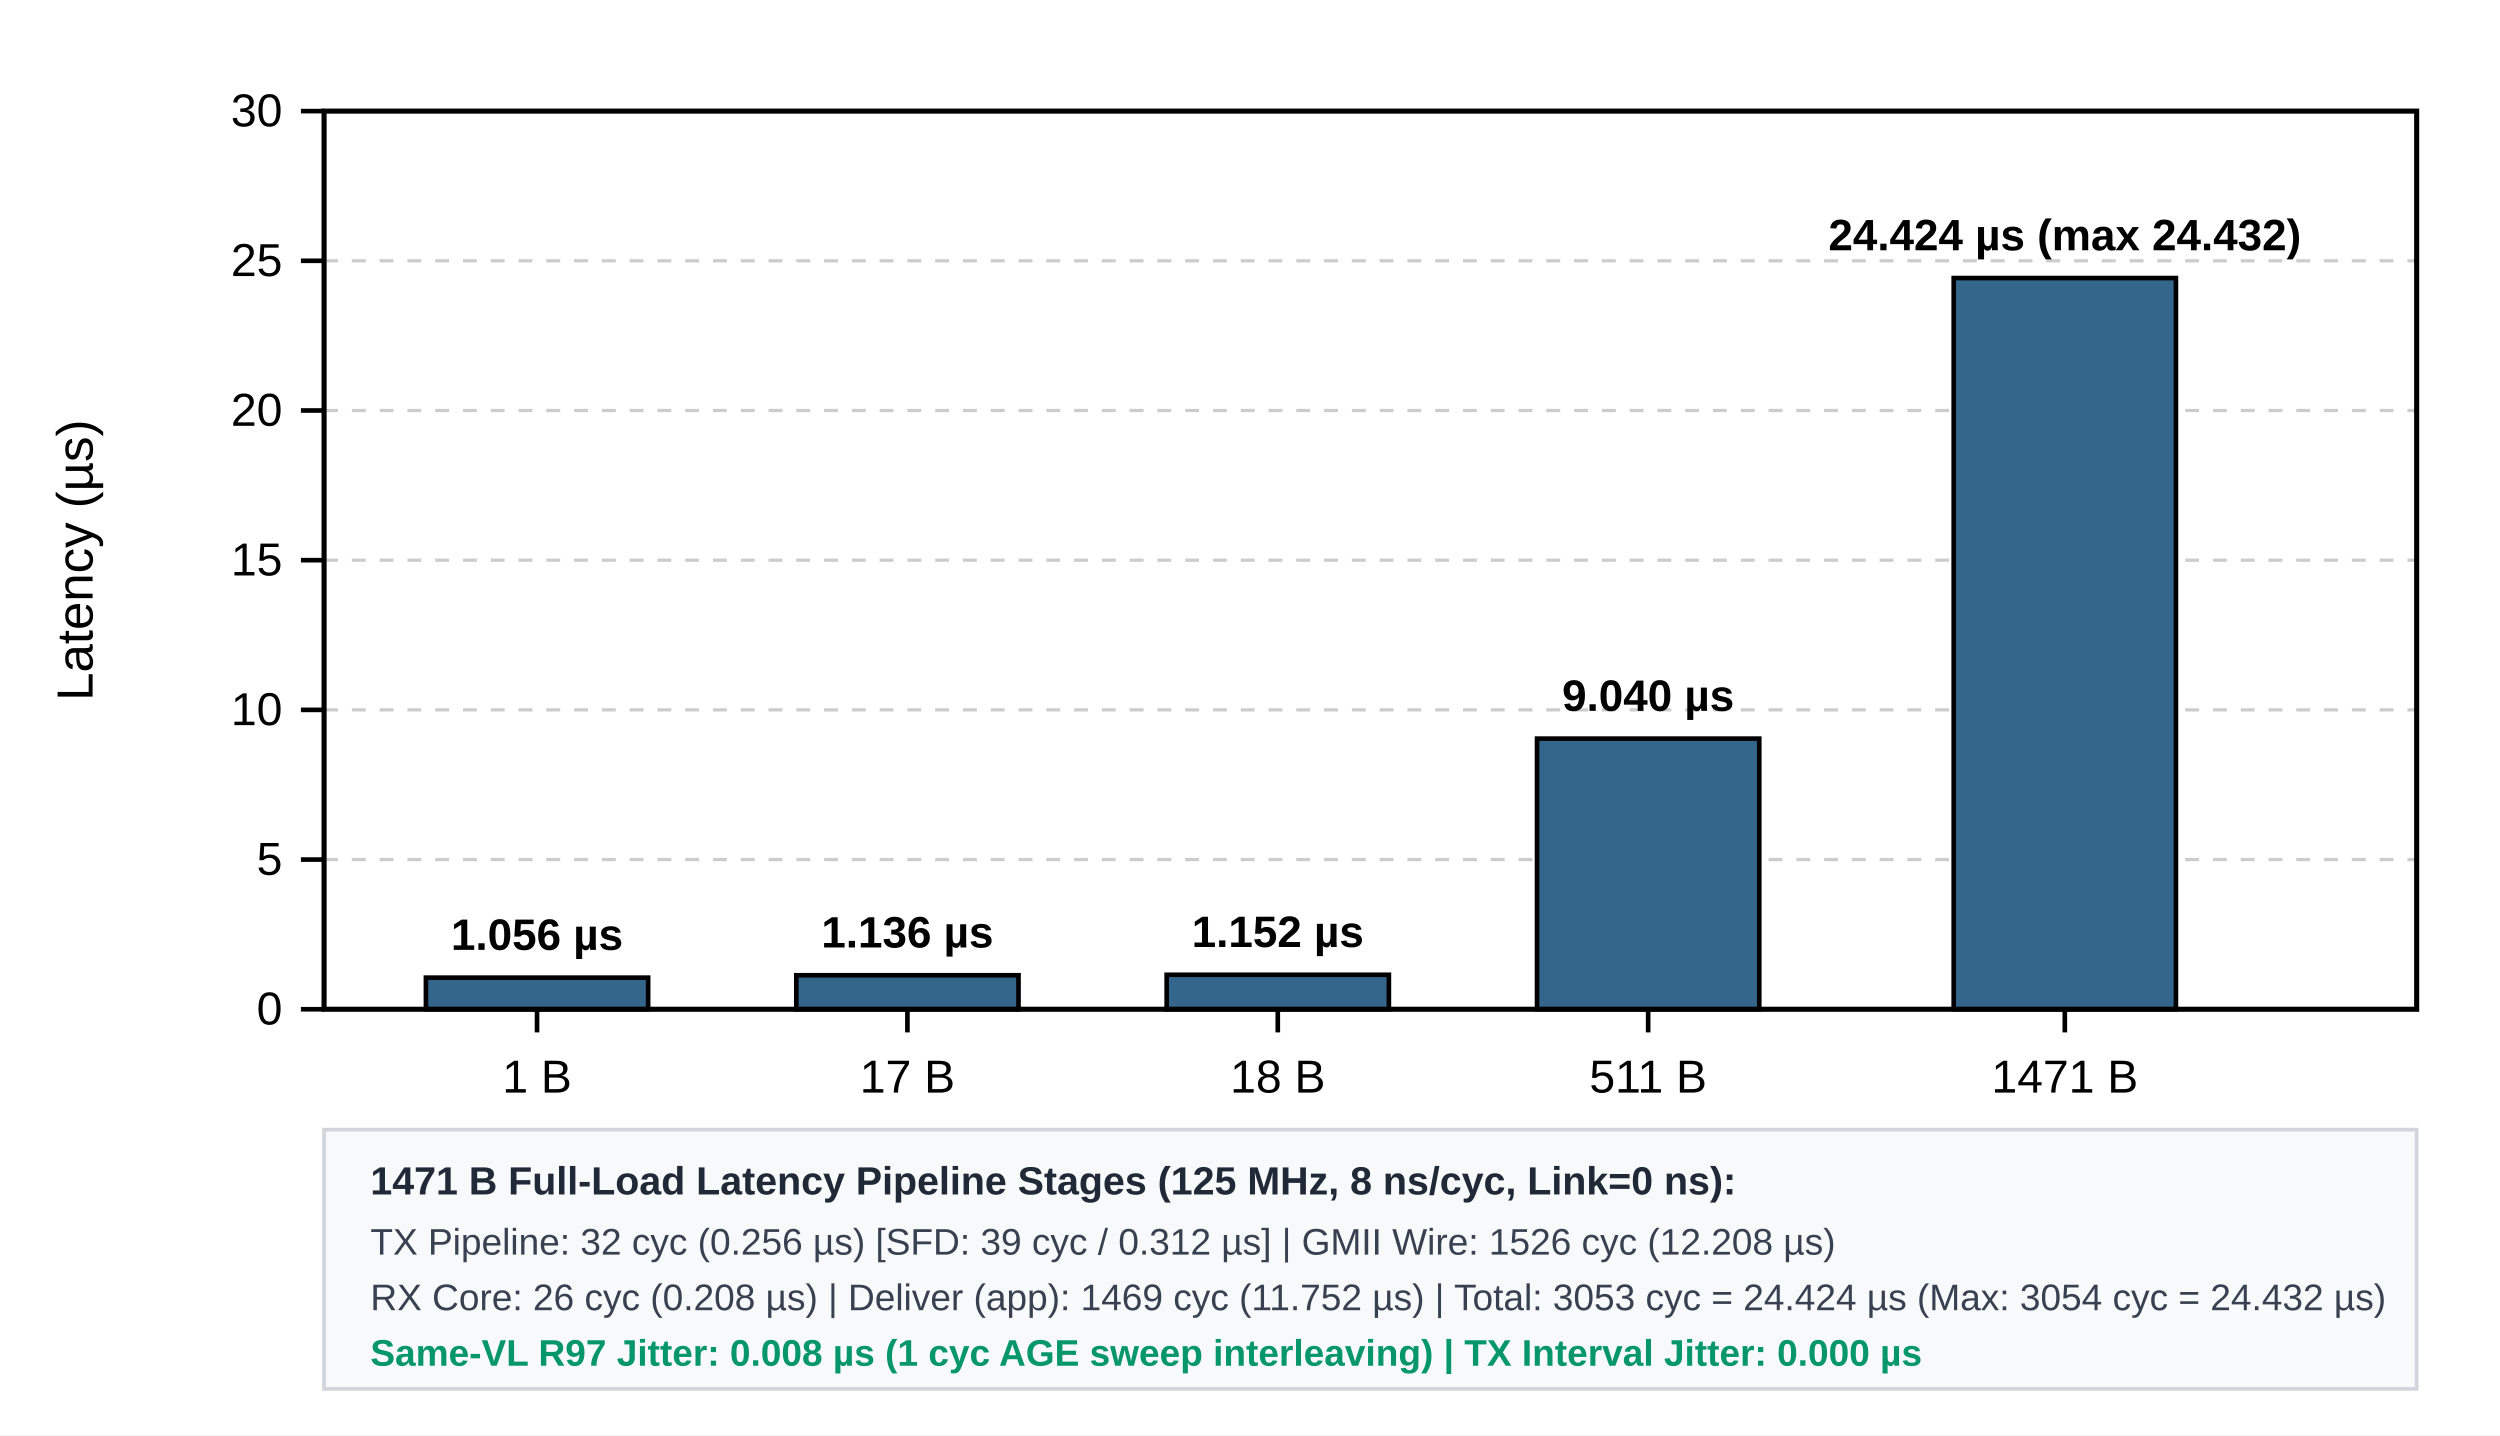
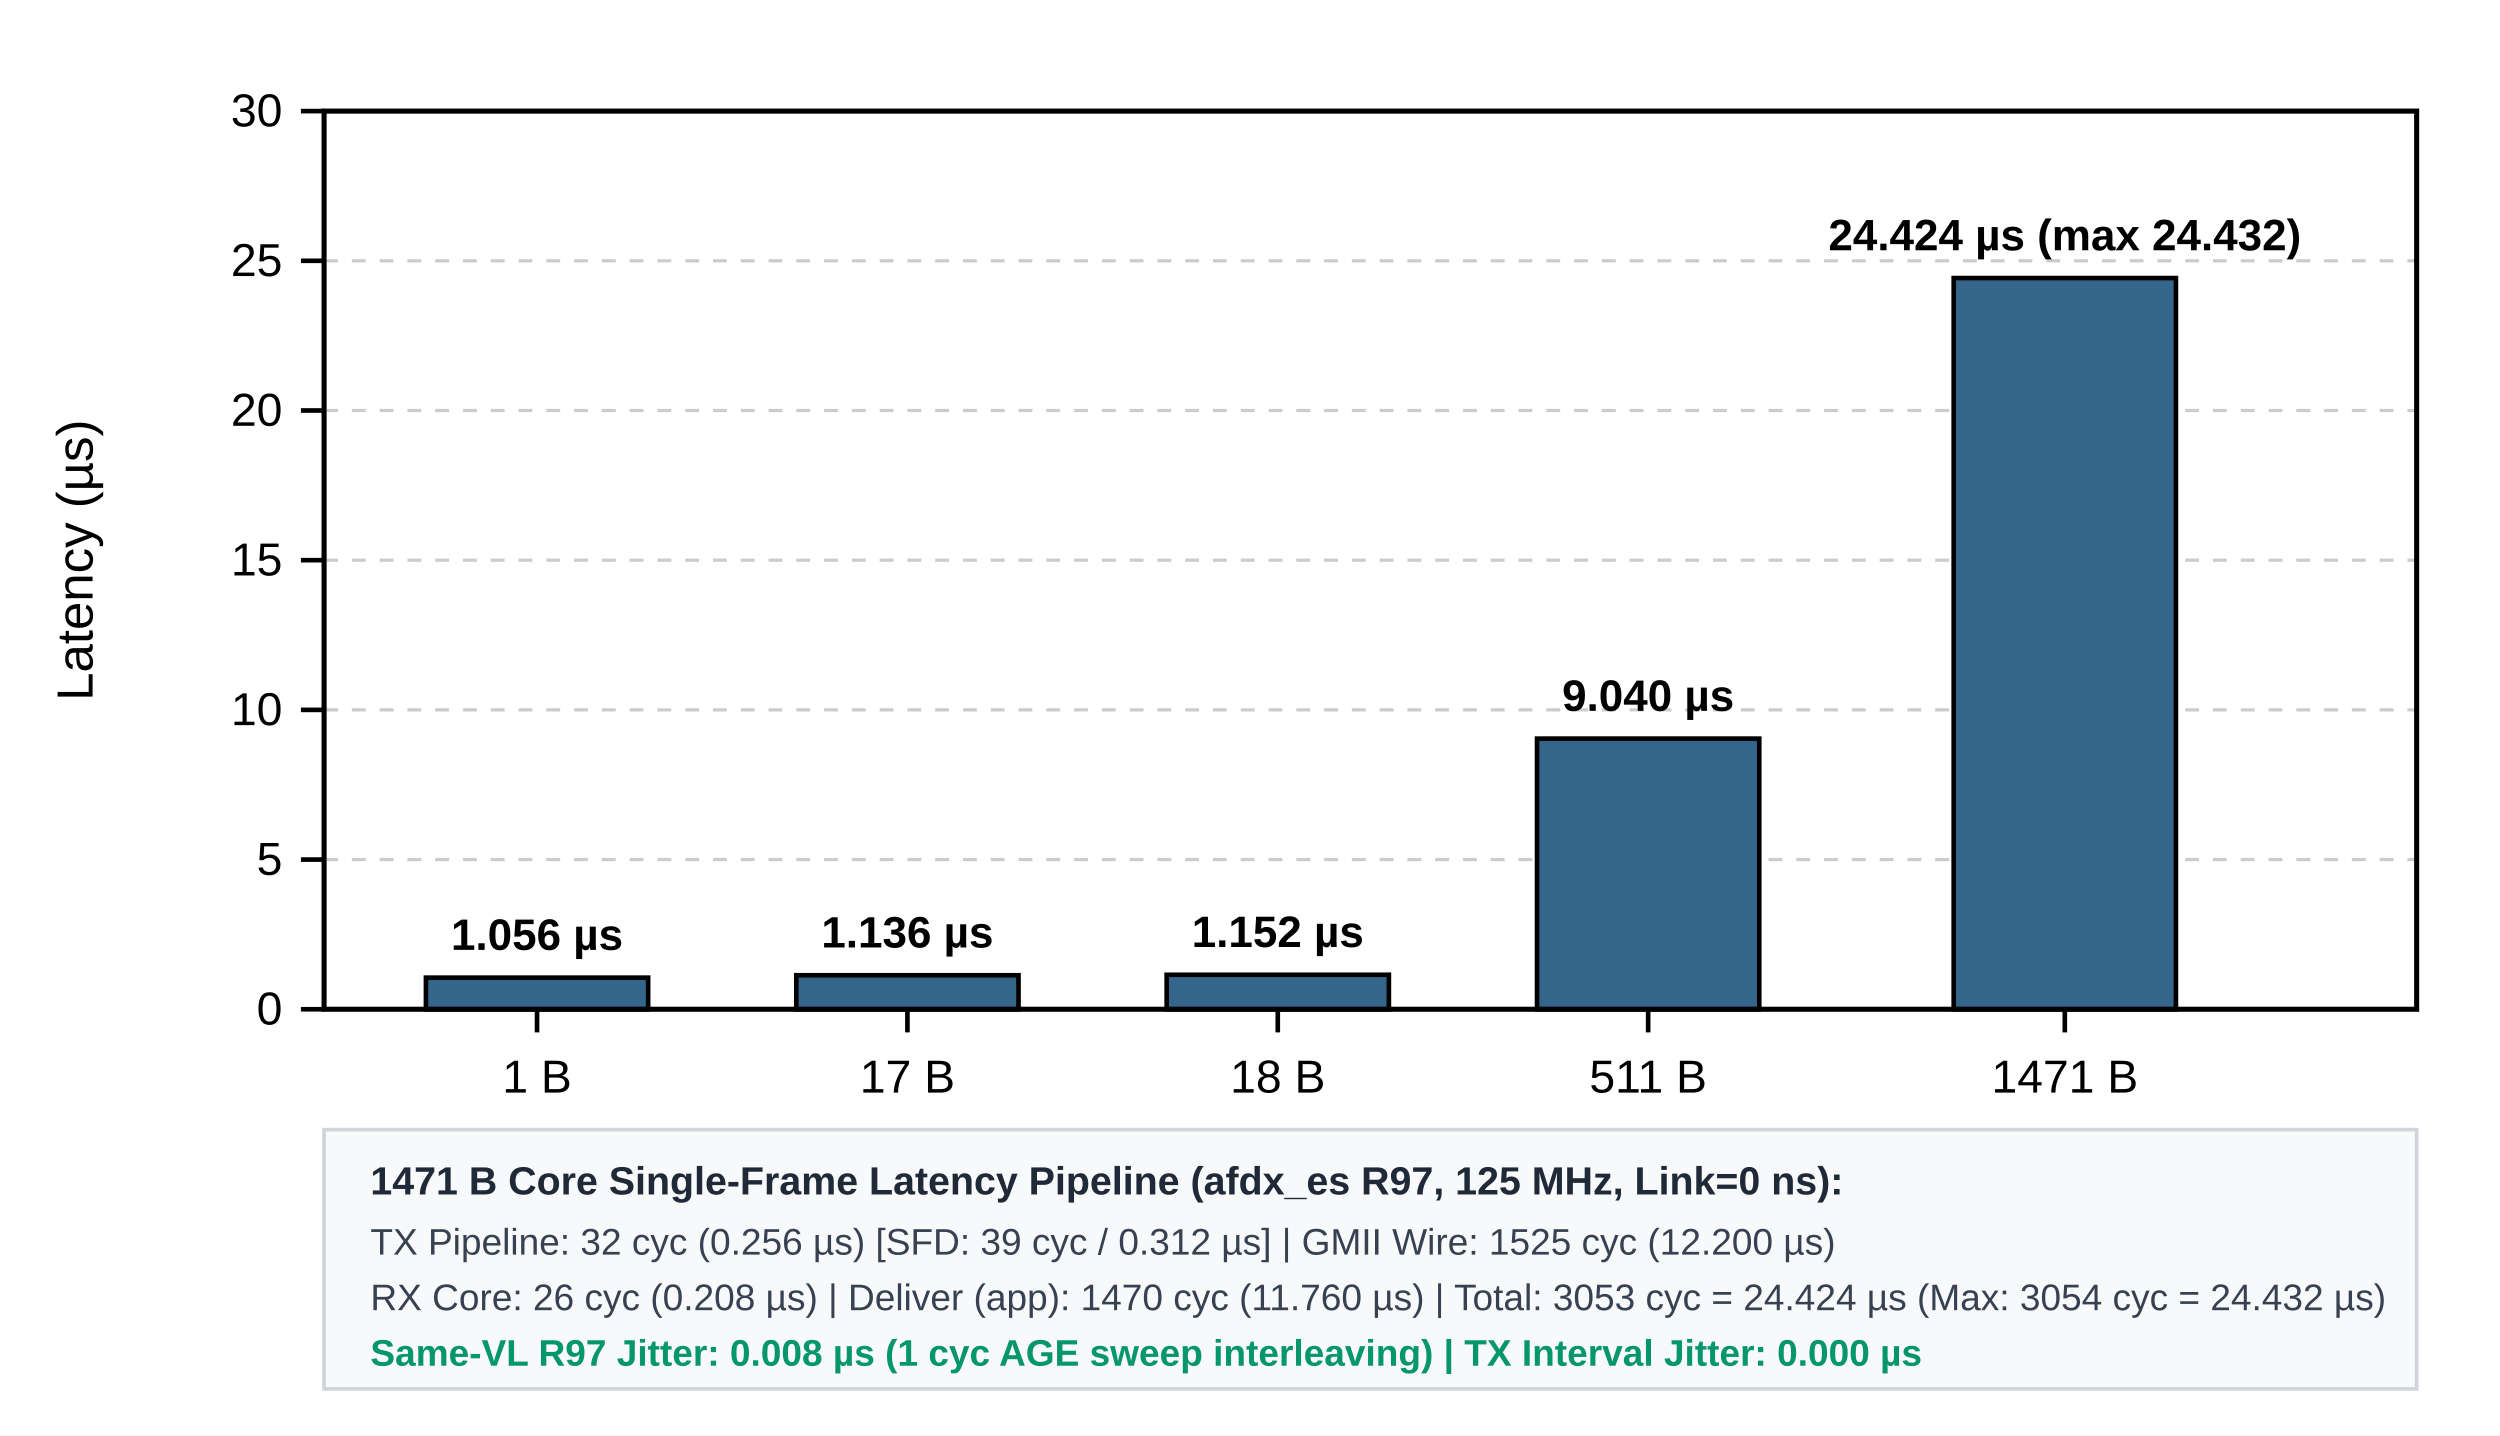
<svg xmlns="http://www.w3.org/2000/svg" viewBox="0 0 540 310" width="540" height="310">
  <defs>
    <marker id="arr-blk" viewBox="0 0 8 8" refX="7" refY="4" markerWidth="6" markerHeight="6" orient="auto-start-reverse">
      <path d="M 1 1.5 L 7 4 L 1 6.5 z" fill="#000000" />
    </marker>
    <marker id="arr-green" viewBox="0 0 8 8" refX="7" refY="4" markerWidth="6" markerHeight="6" orient="auto-start-reverse">
      <path d="M 1 1.5 L 7 4 L 1 6.5 z" fill="#2F9688" />
    </marker>
    <marker id="arr-orange" viewBox="0 0 8 8" refX="7" refY="4" markerWidth="6" markerHeight="6" orient="auto-start-reverse">
      <path d="M 1 1.5 L 7 4 L 1 6.5 z" fill="#D9813F" />
    </marker>
    <marker id="arr-gray" viewBox="0 0 8 8" refX="7" refY="4" markerWidth="5" markerHeight="5" orient="auto-start-reverse">
      <path d="M 1 1.5 L 7 4 L 1 6.5 z" fill="#666666" />
    </marker>
  </defs>
  <style>
    text {
      font-family: Arial, Helvetica, sans-serif;
      text-rendering: geometricPrecision;
    }
  </style>
  <rect width="100%" height="100%" fill="#ffffff" />
  <line x1="65" y1="218.000" x2="70" y2="218.000" stroke="#000000" stroke-width="1" />
  <text x="61" y="221.300" font-size="10" fill="#000000" text-anchor="end">0</text>
  <line x1="70" y1="185.667" x2="522" y2="185.667" stroke="#CCCCCC" stroke-width="0.7" stroke-dasharray="3 3" />
  <line x1="65" y1="185.667" x2="70" y2="185.667" stroke="#000000" stroke-width="1" />
  <text x="61" y="188.967" font-size="10" fill="#000000" text-anchor="end">5</text>
  <line x1="70" y1="153.333" x2="522" y2="153.333" stroke="#CCCCCC" stroke-width="0.7" stroke-dasharray="3 3" />
  <line x1="65" y1="153.333" x2="70" y2="153.333" stroke="#000000" stroke-width="1" />
  <text x="61" y="156.633" font-size="10" fill="#000000" text-anchor="end">10</text>
  <line x1="70" y1="121.000" x2="522" y2="121.000" stroke="#CCCCCC" stroke-width="0.7" stroke-dasharray="3 3" />
  <line x1="65" y1="121.000" x2="70" y2="121.000" stroke="#000000" stroke-width="1" />
  <text x="61" y="124.300" font-size="10" fill="#000000" text-anchor="end">15</text>
  <line x1="70" y1="88.667" x2="522" y2="88.667" stroke="#CCCCCC" stroke-width="0.7" stroke-dasharray="3 3" />
  <line x1="65" y1="88.667" x2="70" y2="88.667" stroke="#000000" stroke-width="1" />
  <text x="61" y="91.967" font-size="10" fill="#000000" text-anchor="end">20</text>
  <line x1="70" y1="56.333" x2="522" y2="56.333" stroke="#CCCCCC" stroke-width="0.7" stroke-dasharray="3 3" />
  <line x1="65" y1="56.333" x2="70" y2="56.333" stroke="#000000" stroke-width="1" />
  <text x="61" y="59.633" font-size="10" fill="#000000" text-anchor="end">25</text>
  <line x1="65" y1="24.000" x2="70" y2="24.000" stroke="#000000" stroke-width="1" />
  <text x="61" y="27.300" font-size="10" fill="#000000" text-anchor="end">30</text>
  <rect x="92.000" y="211.171" width="48" height="6.829" fill="#34668B" stroke="#000000" stroke-width="1" />
  <text x="116" y="205.171" font-size="9.5" font-weight="bold" fill="#000000" text-anchor="middle">1.056 µs</text>
  <line x1="116" y1="218" x2="116" y2="223" stroke="#000000" stroke-width="1" />
  <text x="116" y="236" font-size="10" fill="#000000" text-anchor="middle">1 B</text>
  <rect x="172.000" y="210.654" width="48" height="7.346" fill="#34668B" stroke="#000000" stroke-width="1" />
  <text x="196" y="204.654" font-size="9.5" font-weight="bold" fill="#000000" text-anchor="middle">1.136 µs</text>
  <line x1="196" y1="218" x2="196" y2="223" stroke="#000000" stroke-width="1" />
  <text x="196" y="236" font-size="10" fill="#000000" text-anchor="middle">17 B</text>
  <rect x="252.000" y="210.550" width="48" height="7.450" fill="#34668B" stroke="#000000" stroke-width="1" />
  <text x="276" y="204.550" font-size="9.5" font-weight="bold" fill="#000000" text-anchor="middle">1.152 µs</text>
  <line x1="276" y1="218" x2="276" y2="223" stroke="#000000" stroke-width="1" />
  <text x="276" y="236" font-size="10" fill="#000000" text-anchor="middle">18 B</text>
  <rect x="332.000" y="159.541" width="48" height="58.459" fill="#34668B" stroke="#000000" stroke-width="1" />
  <text x="356" y="153.541" font-size="9.5" font-weight="bold" fill="#000000" text-anchor="middle">9.040 µs</text>
  <line x1="356" y1="218" x2="356" y2="223" stroke="#000000" stroke-width="1" />
  <text x="356" y="236" font-size="10" fill="#000000" text-anchor="middle">511 B</text>
  <rect x="422.000" y="60.058" width="48" height="157.942" fill="#34668B" stroke="#000000" stroke-width="1" />
  <text x="446" y="54.058" font-size="9.5" font-weight="bold" fill="#000000" text-anchor="middle">24.424 µs (max 24.432)</text>
  <line x1="446" y1="218" x2="446" y2="223" stroke="#000000" stroke-width="1" />
  <text x="446" y="236" font-size="10" fill="#000000" text-anchor="middle">1471 B</text>
  <rect x="70" y="24" width="452" height="194" fill="none" stroke="#000000" stroke-width="1.1" />
  <text x="20" y="121.0" transform="rotate(-90 20 121.0)" font-size="11" fill="#000000" text-anchor="middle">Latency (µs)</text>
  <rect x="70" y="244" width="452" height="56" fill="#F8F9FA" stroke="#D1D5DB" stroke-width="0.8" />
-   <text x="80" y="258" font-size="8.5" font-weight="bold" fill="#1F2937">1471 B Full-Load Latency Pipeline Stages (125 MHz, 8 ns/cyc, Link=0 ns):</text>
-   <text x="80" y="271" font-size="8.0" fill="#374151">TX Pipeline: 32 cyc (0.256 µs) [SFD: 39 cyc / 0.312 µs]  |  GMII Wire: 1526 cyc (12.208 µs)</text>
-   <text x="80" y="283" font-size="8.0" fill="#374151">RX Core: 26 cyc (0.208 µs)  |  Deliver (app): 1469 cyc (11.752 µs)  |  Total: 3053 cyc = 24.424 µs (Max: 3054 cyc = 24.432 µs)</text>
+   <text x="80" y="258" font-size="8.5" font-weight="bold" fill="#1F2937">1471 B Core Single-Frame Latency Pipeline (afdx_es R97, 125 MHz, Link=0 ns):</text>
+   <text x="80" y="271" font-size="8.0" fill="#374151">TX Pipeline: 32 cyc (0.256 µs) [SFD: 39 cyc / 0.312 µs]  |  GMII Wire: 1525 cyc (12.200 µs)</text>
+   <text x="80" y="283" font-size="8.0" fill="#374151">RX Core: 26 cyc (0.208 µs)  |  Deliver (app): 1470 cyc (11.760 µs)  |  Total: 3053 cyc = 24.424 µs (Max: 3054 cyc = 24.432 µs)</text>
  <text x="80" y="295" font-size="8.0" font-weight="bold" fill="#059669">Same-VL R97 Jitter: 0.008 µs (1 cyc AGE sweep interleaving)  |  TX Interval Jitter: 0.000 µs</text>
</svg>
